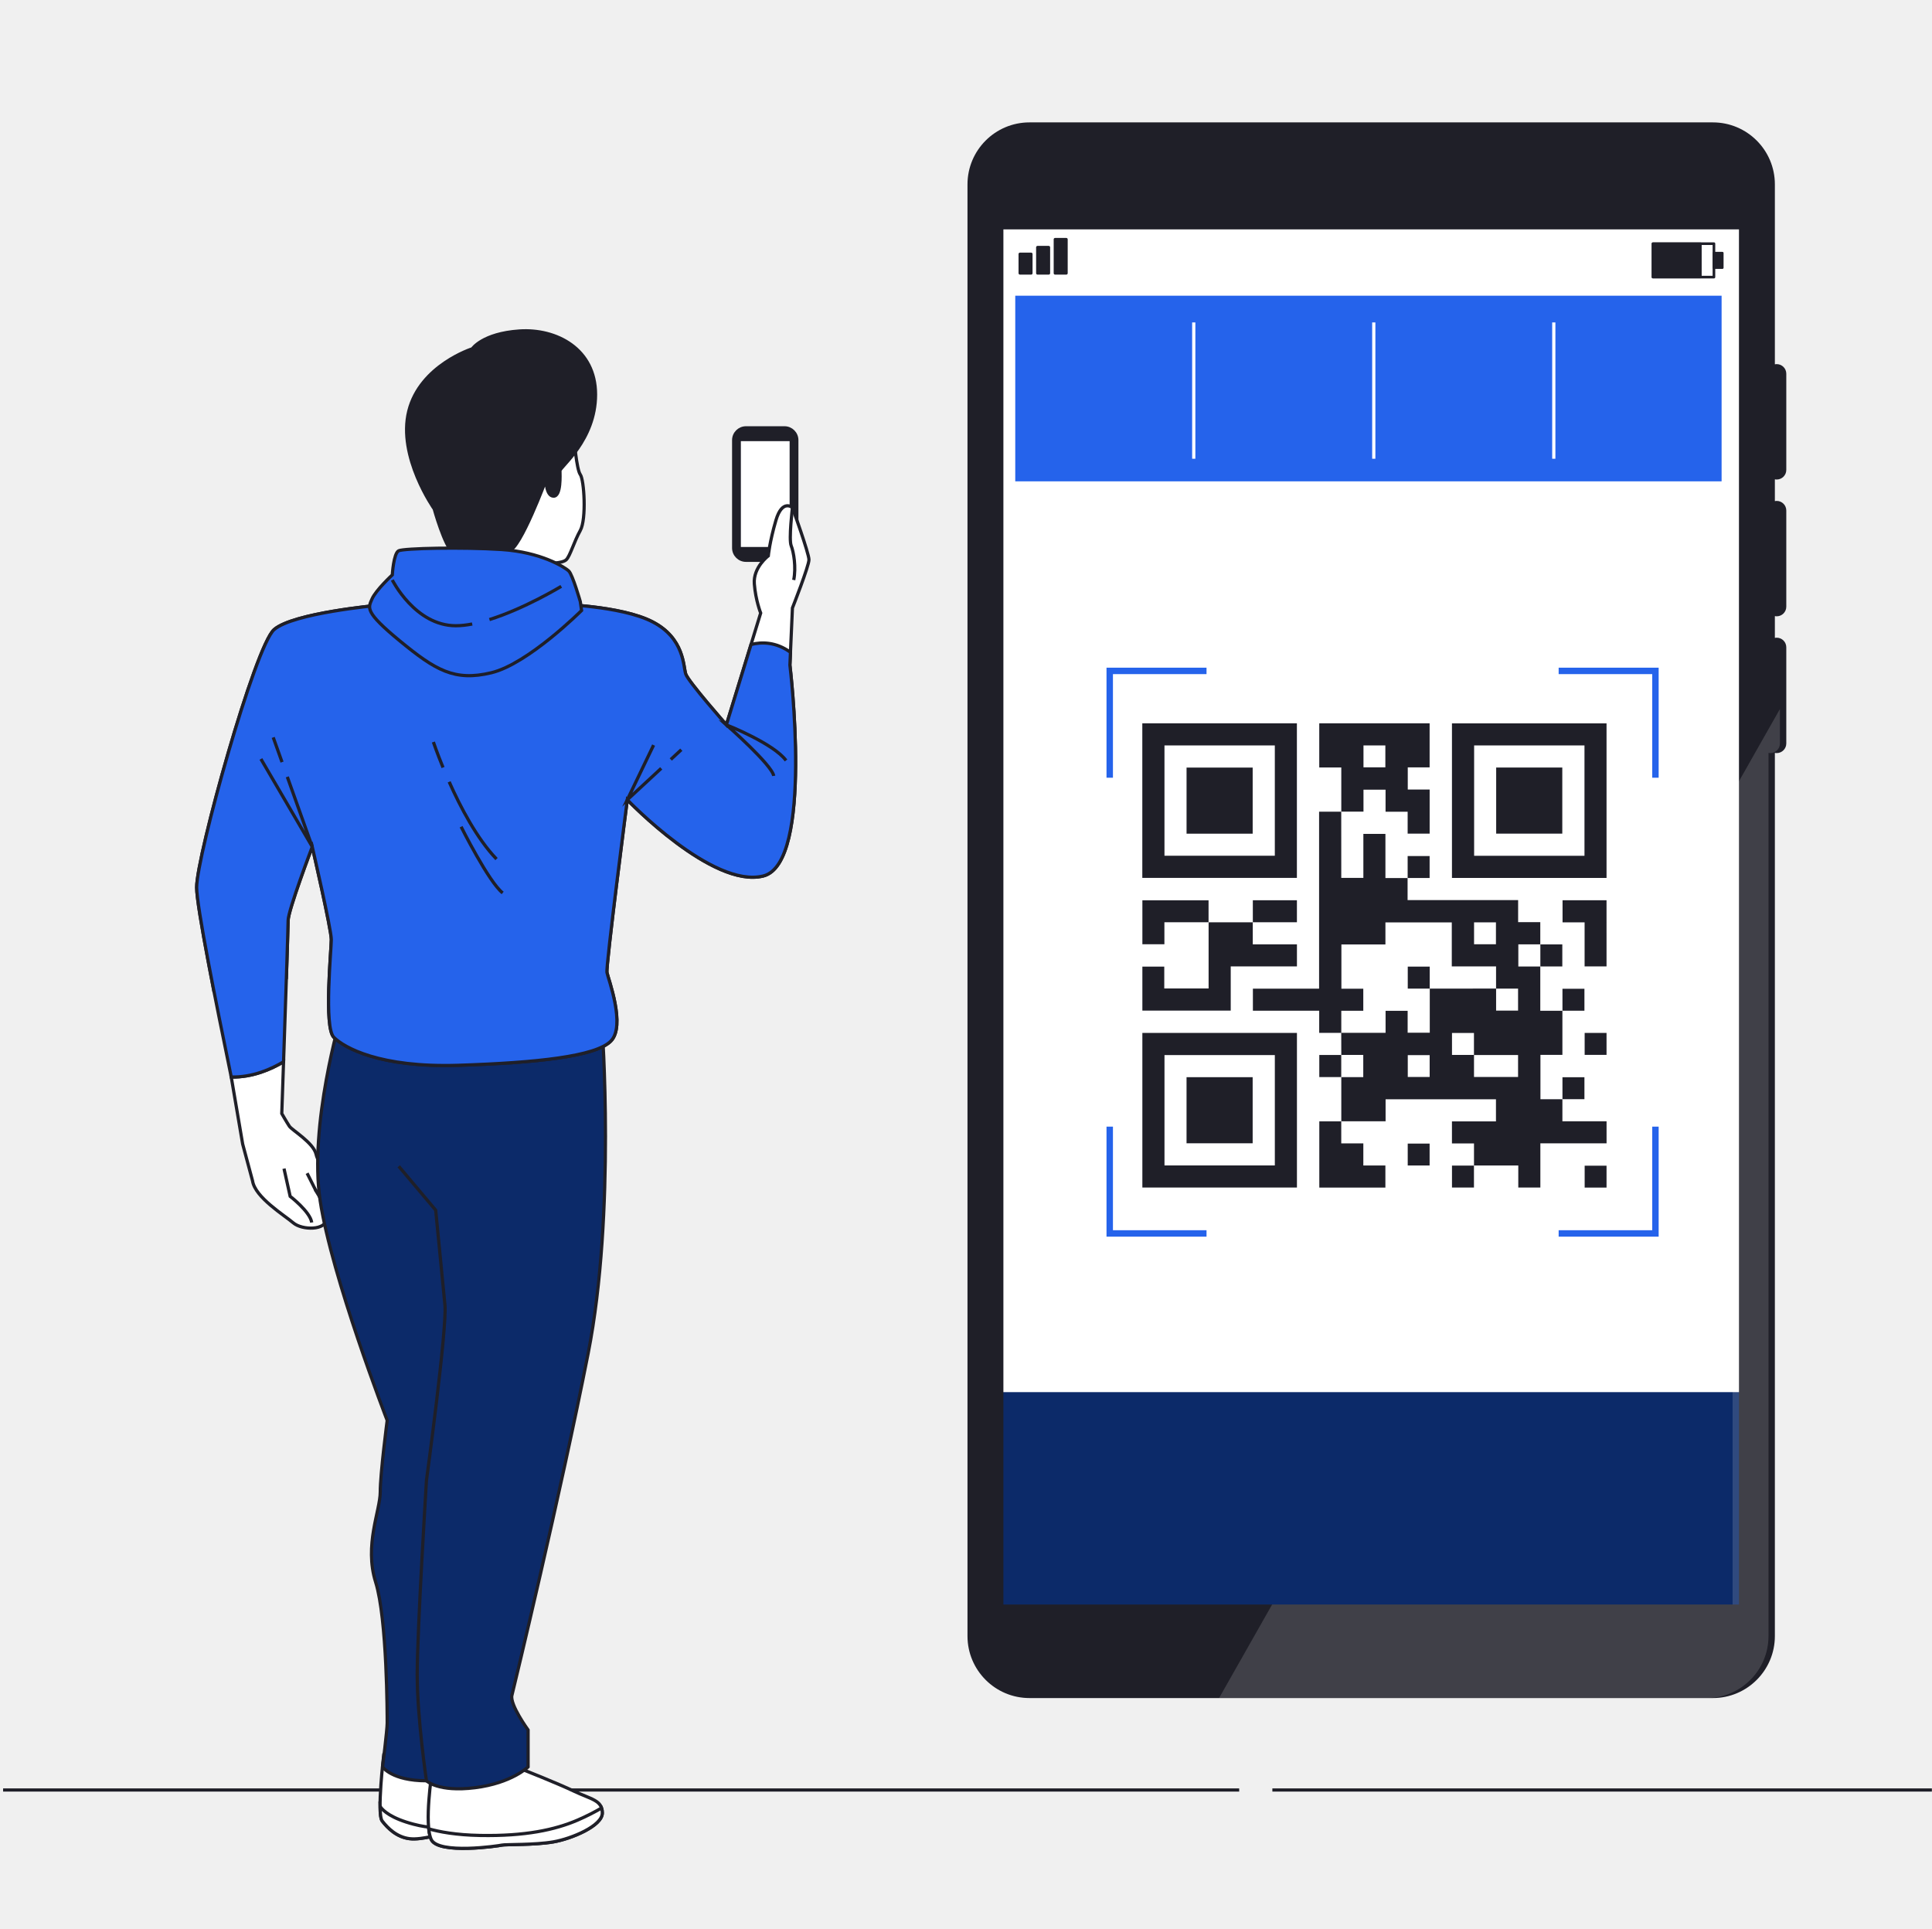
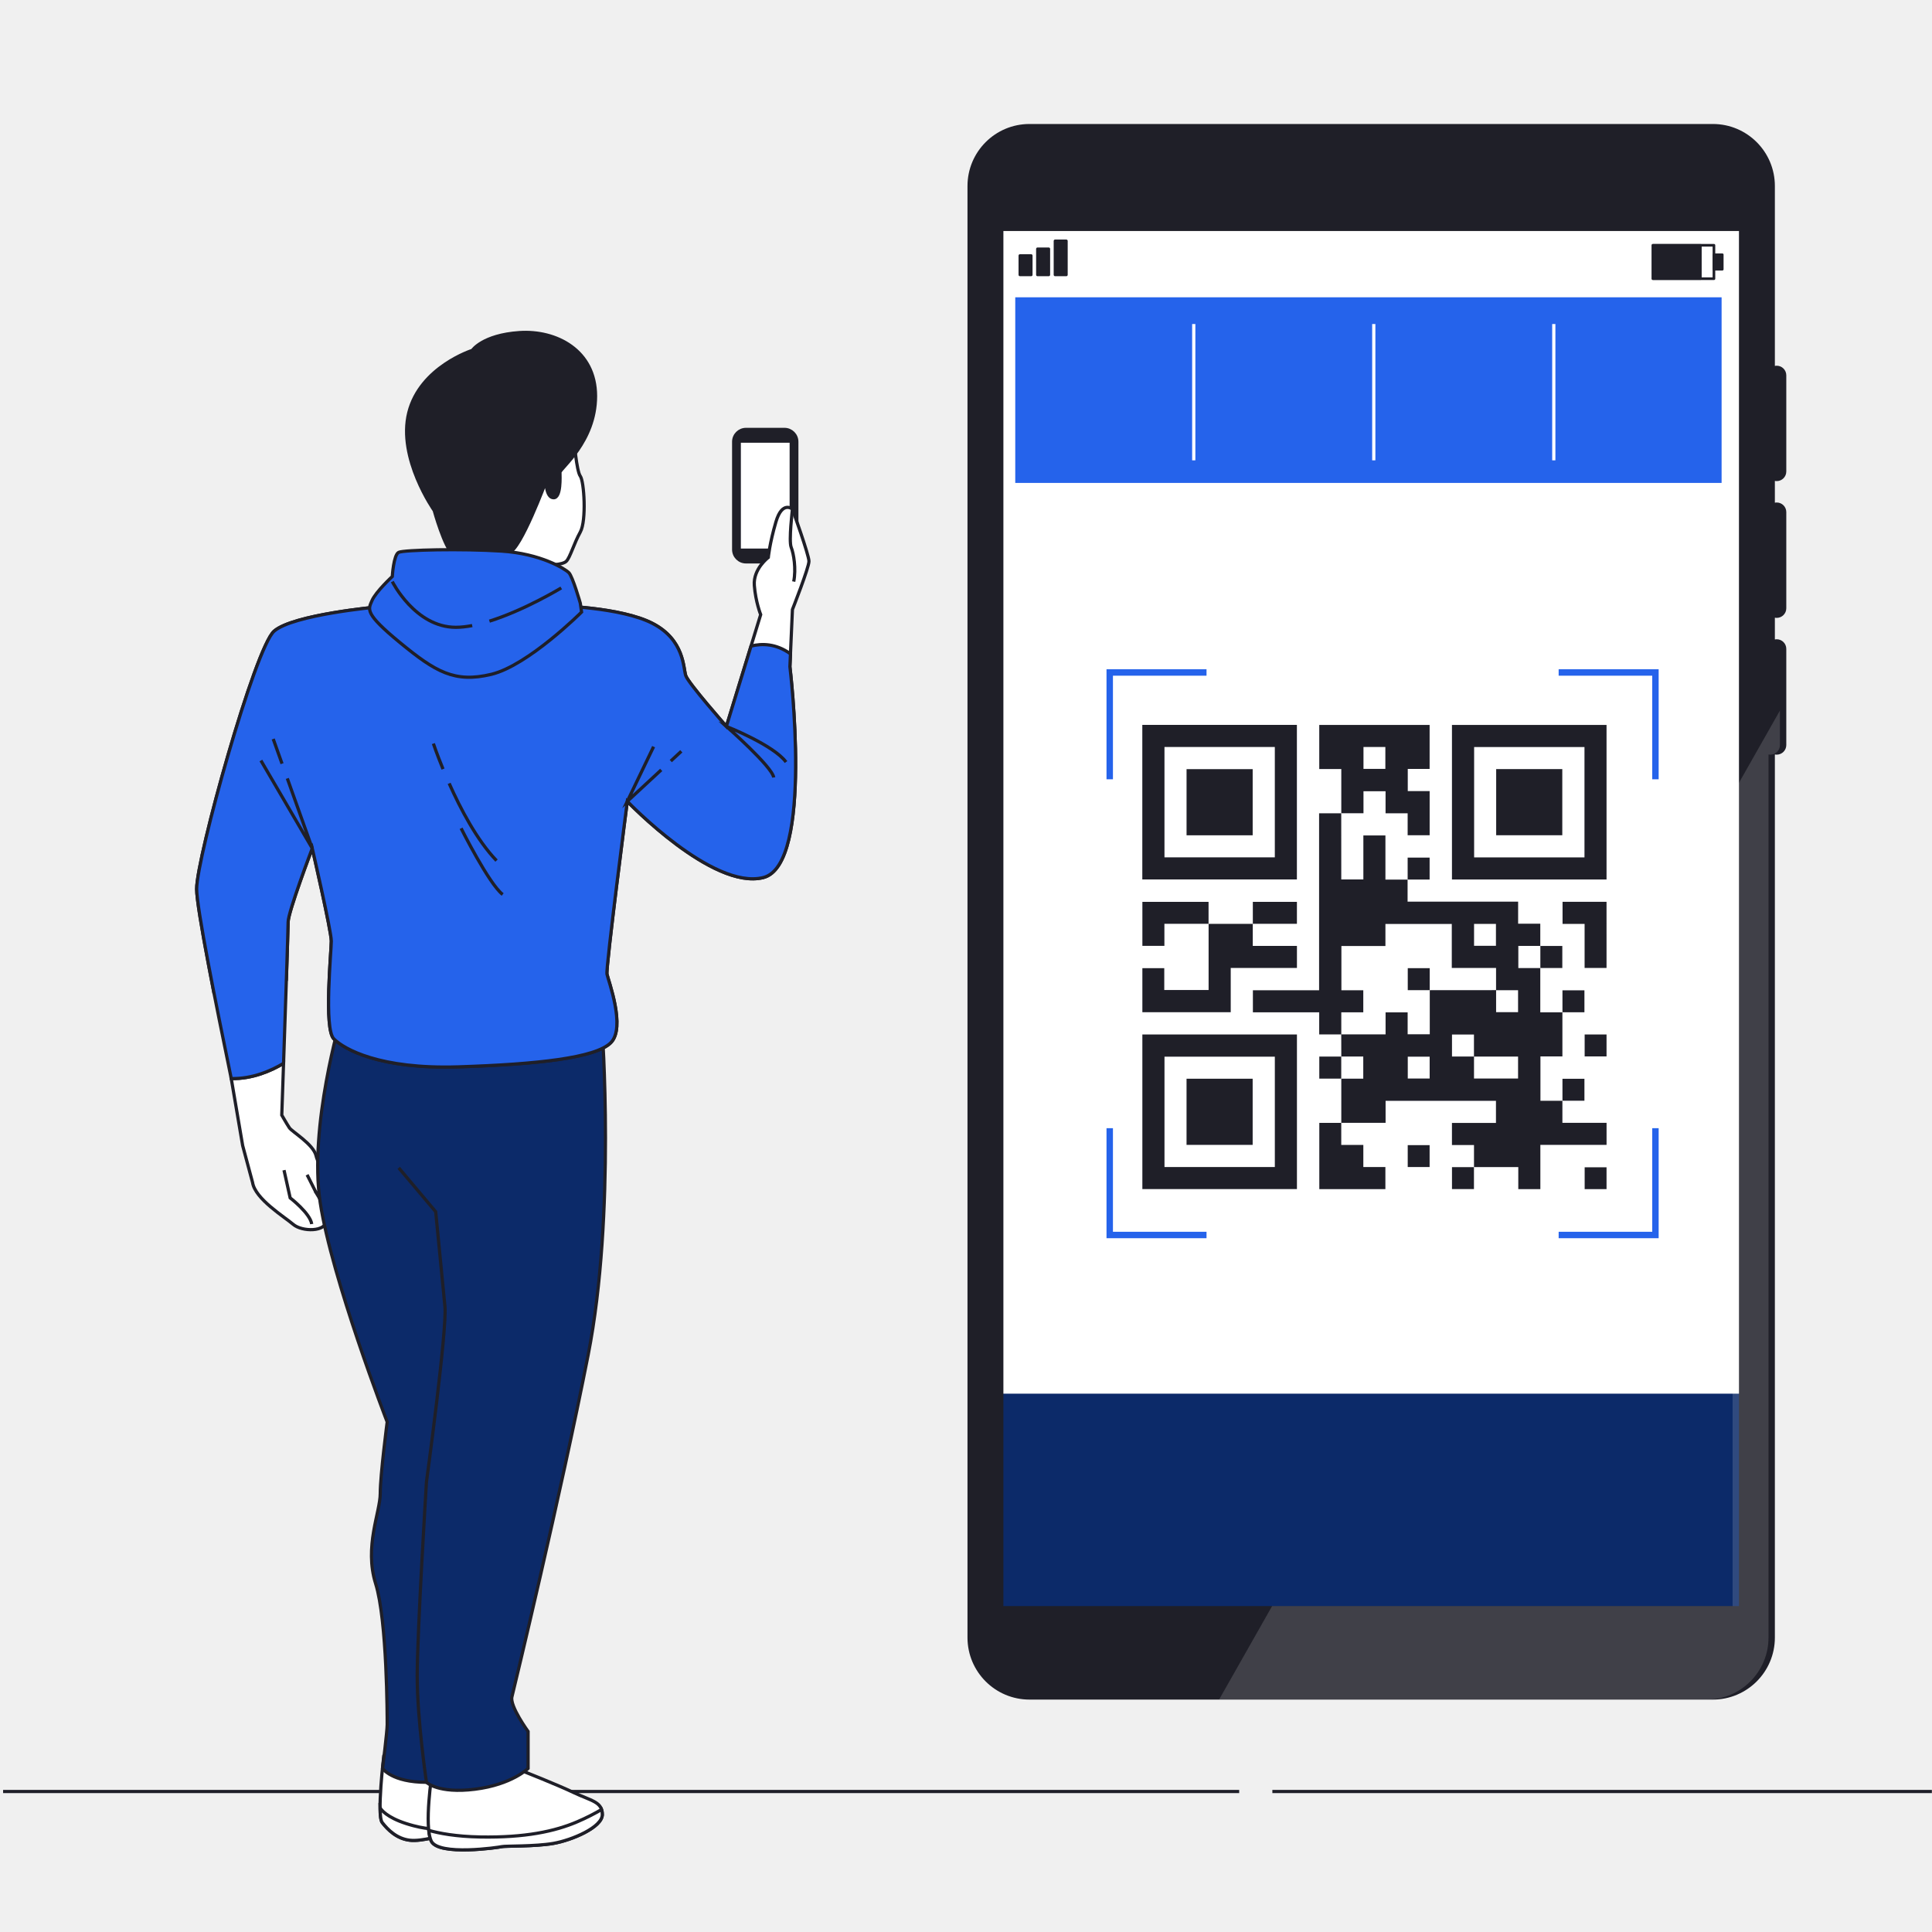
- <svg xmlns="http://www.w3.org/2000/svg" width="601" height="600" viewBox="0 0 601 600" fill="none">
+ <svg xmlns="http://www.w3.org/2000/svg" width="600" height="600" viewBox="0 0 601 600" fill="none">
  <g clip-path="url(#clip0_327_1533)">
    <path d="M395.802 556.8L600.963 556.8" stroke="#1F1F28" stroke-miterlimit="10" />
    <path d="M0.963 556.8L385.48 556.8" stroke="#1F1F28" stroke-miterlimit="10" />
    <path d="M545.411 60.887H303.219V509.555H545.411V60.887Z" fill="white" />
    <path d="M545.411 433.04H303.219V509.555H545.411V433.04Z" fill="#0C2A69" />
    <path d="M552.683 149.162C554.335 149.162 555.674 147.823 555.674 146.171V116.254C555.674 114.601 554.335 113.262 552.683 113.262C552.491 113.262 552.303 113.284 552.121 113.318V57.36C552.121 46.708 543.485 38.071 532.832 38.071H320.252C309.599 38.071 300.963 46.708 300.963 57.36V508.913C300.963 519.565 309.6 528.202 320.252 528.202H532.832C543.486 528.202 552.121 519.565 552.121 508.913V234.202C552.303 234.236 552.489 234.258 552.683 234.258C554.335 234.258 555.674 232.919 555.674 231.266V201.35C555.674 199.698 554.335 198.359 552.683 198.359C552.491 198.359 552.303 198.38 552.121 198.415V191.654C552.303 191.689 552.489 191.711 552.683 191.711C554.335 191.711 555.674 190.372 555.674 188.719V158.803C555.674 157.151 554.335 155.812 552.683 155.812C552.491 155.812 552.303 155.833 552.121 155.868V149.107C552.303 149.14 552.489 149.162 552.683 149.162ZM540.95 499.11H312.133V71.356H540.951V499.11H540.95Z" fill="#1F1F28" />
    <path d="M533.166 75.793H514.194V86.197H533.166V75.793Z" stroke="#1F1F28" stroke-width="0.821" stroke-miterlimit="10" stroke-linecap="round" stroke-linejoin="round" />
    <path d="M528.99 75.793H514.194V86.197H528.99V75.793Z" fill="#1F1F28" stroke="#1F1F28" stroke-width="0.725" stroke-miterlimit="10" stroke-linecap="round" stroke-linejoin="round" />
    <path d="M535.799 78.704H533.126V83.286H535.799V78.704Z" fill="#1F1F28" stroke="#1F1F28" stroke-width="0.725" stroke-miterlimit="10" stroke-linecap="round" stroke-linejoin="round" />
    <path d="M320.762 79.021H317.285V84.984H320.762V79.021Z" fill="#1F1F28" stroke="#1F1F28" stroke-width="0.883" stroke-miterlimit="10" stroke-linecap="round" stroke-linejoin="round" />
    <path d="M326.229 76.927H322.751V84.984H326.229V76.927Z" fill="#1F1F28" stroke="#1F1F28" stroke-width="0.883" stroke-miterlimit="10" stroke-linecap="round" stroke-linejoin="round" />
    <path d="M331.695 74.453H328.217V84.984H331.695V74.453Z" fill="#1F1F28" stroke="#1F1F28" stroke-width="0.883" stroke-miterlimit="10" stroke-linecap="round" stroke-linejoin="round" />
    <path d="M535.55 91.984H315.822V149.726H535.55V91.984Z" fill="#2563EB" />
    <path d="M371.349 100.296V142.696" stroke="white" stroke-miterlimit="10" />
    <path d="M427.349 100.296V142.696" stroke="white" stroke-miterlimit="10" />
    <path d="M483.349 100.296V142.696" stroke="white" stroke-miterlimit="10" />
    <path opacity="0.15" d="M550.139 234.202C550.321 234.236 550.508 234.258 550.7 234.258C552.353 234.258 553.692 232.919 553.692 231.266V220.547L538.969 246.51V499.11H395.725L379.229 528.202H530.85C541.502 528.202 550.139 519.565 550.139 508.913V234.202Z" fill="white" />
    <path d="M417.249 348.806C417.249 344.215 417.249 339.624 417.248 335.032L417.231 335.047C419.514 335.047 421.796 335.047 424.079 335.047C424.079 332.707 424.079 330.449 424.079 328.151C421.769 328.151 419.501 328.151 417.231 328.151L417.248 328.166C417.242 325.868 417.236 323.57 417.229 321.272C421.805 321.272 426.381 321.272 431.021 321.272C431.021 318.947 431.021 316.686 431.021 314.426C433.329 314.426 435.576 314.426 437.885 314.426C437.885 316.714 437.885 318.973 437.885 321.238C440.208 321.238 442.467 321.238 444.769 321.238C444.769 316.636 444.769 312.073 444.769 307.511L444.752 307.528C445.043 307.524 445.334 307.518 445.625 307.518C452.219 307.514 458.811 307.511 465.405 307.508C465.405 309.791 465.405 312.073 465.405 314.359C467.727 314.359 469.986 314.359 472.236 314.359C472.236 312.062 472.236 309.804 472.236 307.525C469.925 307.525 467.657 307.525 465.389 307.525C465.389 305.24 465.389 302.957 465.389 300.61C460.766 300.61 456.213 300.61 451.617 300.61C451.617 296.006 451.617 291.467 451.617 286.918C444.728 286.918 437.882 286.918 430.973 286.918C430.973 289.217 430.973 291.478 430.973 293.779C426.369 293.779 421.83 293.779 417.278 293.779C417.278 298.375 417.278 302.928 417.278 307.546C419.577 307.546 421.838 307.546 424.087 307.546C424.087 309.857 424.087 312.103 424.087 314.413C421.795 314.413 419.534 314.413 417.246 314.413C417.246 316.748 417.246 319.019 417.246 321.289C414.975 321.289 412.706 321.289 410.372 321.289C410.372 318.983 410.372 316.723 410.372 314.402C403.464 314.402 396.619 314.402 389.747 314.402C389.747 312.095 389.747 309.85 389.747 307.542C396.593 307.542 403.439 307.542 410.339 307.542C410.339 289.172 410.339 270.865 410.339 252.49C412.677 252.49 414.961 252.49 417.246 252.49L417.229 252.473C417.233 259.097 417.235 265.721 417.239 272.344C417.239 272.575 417.239 272.806 417.239 273.077C419.529 273.077 421.789 273.077 424.111 273.077C424.111 268.522 424.111 263.969 424.111 259.387C426.419 259.387 428.665 259.387 430.973 259.387C430.973 263.935 430.973 268.488 430.973 273.128C433.317 273.128 435.601 273.128 437.885 273.128L437.868 273.112C437.868 275.382 437.868 277.652 437.868 279.984C449.348 279.984 460.781 279.984 472.255 279.984C472.255 282.292 472.255 284.538 472.255 286.849C474.558 286.849 476.819 286.849 479.148 286.849C479.148 289.196 479.148 291.481 479.148 293.766L479.165 293.75C476.882 293.75 474.6 293.75 472.317 293.75C472.317 296.09 472.317 298.349 472.317 300.647C474.627 300.647 476.895 300.647 479.165 300.647L479.148 300.631C479.148 305.194 479.148 309.757 479.148 314.408C481.476 314.408 483.759 314.408 486.043 314.408L486.026 314.392C486.026 318.952 486.026 323.512 486.026 328.133C483.751 328.133 481.493 328.133 479.195 328.133C479.195 332.743 479.195 337.294 479.195 341.928C481.477 341.928 483.759 341.928 486.043 341.928L486.026 341.911C486.026 344.182 486.026 346.452 486.026 348.785C490.627 348.785 495.181 348.785 499.765 348.785C499.765 351.095 499.765 353.341 499.765 355.65C492.926 355.65 486.08 355.65 479.171 355.65C479.171 360.265 479.171 364.819 479.171 369.404C476.861 369.404 474.614 369.404 472.304 369.404C472.304 367.156 472.304 364.895 472.304 362.546C467.664 362.546 463.087 362.546 458.509 362.546L458.526 362.563C458.526 360.293 458.526 358.022 458.526 355.688C456.218 355.688 453.957 355.688 451.667 355.688C451.667 353.378 451.667 351.132 451.667 348.822C456.213 348.822 460.767 348.822 465.359 348.822C465.359 346.499 465.359 344.239 465.359 341.947C453.925 341.947 442.507 341.947 431.025 341.947C431.025 344.197 431.025 346.458 431.025 348.786C426.385 348.786 421.807 348.786 417.23 348.786L417.249 348.806ZM458.513 328.17C458.513 325.888 458.513 323.605 458.513 321.319C456.191 321.319 453.933 321.319 451.682 321.319C451.682 323.616 451.682 325.874 451.682 328.153C453.993 328.153 456.261 328.153 458.529 328.153C458.529 330.436 458.529 332.718 458.529 335.002C463.143 335.002 467.693 335.002 472.236 335.002C472.236 332.704 472.236 330.445 472.236 328.17C467.633 328.17 463.073 328.17 458.513 328.17ZM444.733 328.202C442.427 328.202 440.167 328.202 437.925 328.202C437.925 330.503 437.925 332.762 437.925 335.009C440.217 335.009 442.463 335.009 444.733 335.009C444.733 332.732 444.733 330.487 444.733 328.202ZM458.545 293.718C460.851 293.718 463.11 293.718 465.353 293.718C465.353 291.418 465.353 289.158 465.353 286.912C463.061 286.912 460.815 286.912 458.545 286.912C458.545 289.188 458.545 291.433 458.545 293.718Z" fill="#1F1F28" />
    <path d="M355.345 273.079C355.345 257.033 355.345 241.027 355.345 224.992C371.376 224.992 387.381 224.992 403.433 224.992C403.433 241.001 403.433 257.02 403.433 273.079C387.429 273.079 371.411 273.079 355.345 273.079ZM362.24 231.866C362.24 243.343 362.24 254.776 362.24 266.194C373.713 266.194 385.146 266.194 396.567 266.194C396.567 254.729 396.567 243.311 396.567 231.866C385.119 231.866 373.701 231.866 362.24 231.866Z" fill="#1F1F28" />
    <path d="M499.757 273.095C483.713 273.095 467.707 273.095 451.67 273.095C451.67 257.065 451.67 241.06 451.67 225.007C467.677 225.007 483.696 225.007 499.757 225.007C499.757 241.009 499.757 257.028 499.757 273.095ZM492.894 231.882C481.415 231.882 469.982 231.882 458.567 231.882C458.567 243.355 458.567 254.788 458.567 266.208C470.031 266.208 481.451 266.208 492.894 266.208C492.894 254.759 492.894 243.341 492.894 231.882Z" fill="#1F1F28" />
    <path d="M355.361 321.306C371.407 321.306 387.413 321.306 403.448 321.306C403.448 337.337 403.448 353.342 403.448 369.394C387.44 369.394 371.421 369.394 355.361 369.394C355.361 353.39 355.361 337.372 355.361 321.306ZM396.572 328.201C385.095 328.201 373.663 328.201 362.245 328.201C362.245 339.674 362.245 351.106 362.245 362.53C373.709 362.53 385.128 362.53 396.572 362.53C396.572 351.08 396.572 339.662 396.572 328.201Z" fill="#1F1F28" />
    <path d="M417.246 252.491C417.246 247.927 417.246 243.362 417.246 238.734C414.943 238.734 412.682 238.734 410.39 238.734C410.39 234.13 410.39 229.59 410.39 225.005C421.817 225.005 433.25 225.005 444.721 225.005C444.721 229.552 444.721 234.106 444.721 238.703C442.46 238.703 440.214 238.703 437.923 238.703C437.923 241.007 437.923 243.266 437.923 245.592C440.18 245.592 442.441 245.592 444.731 245.592C444.731 250.196 444.731 254.736 444.731 259.319C442.47 259.319 440.21 259.319 437.885 259.319C437.885 257.058 437.885 254.796 437.885 252.493C435.573 252.493 433.327 252.493 431.016 252.493C431.016 250.189 431.016 247.928 431.016 245.635C428.706 245.635 426.458 245.635 424.147 245.635C424.147 247.883 424.147 250.144 424.147 252.475C421.799 252.475 419.514 252.475 417.229 252.475L417.246 252.491ZM424.146 238.68C426.45 238.68 428.708 238.68 430.953 238.68C430.953 236.38 430.953 234.121 430.953 231.872C428.663 231.872 426.417 231.872 424.146 231.872C424.146 234.146 424.146 236.392 424.146 238.68Z" fill="#1F1F28" />
    <path d="M389.709 286.874C389.709 289.145 389.709 291.415 389.709 293.749C394.31 293.749 398.864 293.749 403.448 293.749C403.448 296.059 403.448 298.306 403.448 300.616C396.608 300.616 389.762 300.616 382.851 300.616C382.851 305.232 382.851 309.786 382.851 314.37C373.662 314.37 364.537 314.37 355.364 314.37C355.364 309.827 355.364 305.273 355.364 300.68C357.613 300.68 359.873 300.68 362.177 300.68C362.177 302.936 362.177 305.183 362.177 307.475C366.773 307.475 371.327 307.475 375.968 307.475C375.968 300.614 375.968 293.744 375.968 286.874L375.951 286.891C380.543 286.891 385.134 286.891 389.725 286.891L389.709 286.874Z" fill="#1F1F28" />
    <path d="M417.233 348.79C417.233 351.06 417.233 353.332 417.233 355.666C419.535 355.666 421.796 355.666 424.1 355.666C424.1 357.976 424.1 360.223 424.1 362.533C426.403 362.533 428.664 362.533 430.962 362.533C430.962 364.858 430.962 367.117 430.962 369.409C424.115 369.409 417.282 369.409 410.405 369.409C410.405 362.57 410.405 355.723 410.405 348.806C412.68 348.806 414.965 348.806 417.249 348.806L417.233 348.79Z" fill="#1F1F28" />
    <path d="M375.969 286.873C371.407 286.873 366.843 286.873 362.217 286.873C362.217 289.172 362.217 291.433 362.217 293.726C359.909 293.726 357.662 293.726 355.368 293.726C355.368 289.19 355.368 284.638 355.368 280.043C362.193 280.043 369.038 280.043 375.954 280.043C375.954 282.322 375.954 284.605 375.954 286.89L375.969 286.873Z" fill="#1F1F28" />
    <path d="M499.757 300.612C497.468 300.612 495.222 300.612 492.932 300.612C492.932 296.045 492.932 291.505 492.932 286.901C490.629 286.901 488.369 286.901 486.073 286.901C486.073 284.576 486.073 282.317 486.073 280.027C490.634 280.027 495.174 280.027 499.755 280.027C499.757 286.876 499.757 293.723 499.757 300.612Z" fill="#1F1F28" />
    <path d="M389.726 286.89C389.726 284.621 389.726 282.352 389.726 280.04C394.301 280.04 398.851 280.04 403.441 280.04C403.441 282.294 403.441 284.552 403.441 286.873C398.859 286.873 394.285 286.873 389.711 286.873L389.726 286.89Z" fill="#1F1F28" />
    <path d="M486.045 314.41C486.045 312.142 486.045 309.872 486.045 307.562C488.324 307.562 490.583 307.562 492.879 307.562C492.879 309.814 492.879 312.072 492.879 314.394C490.593 314.394 488.311 314.394 486.029 314.394L486.045 314.41Z" fill="#1F1F28" />
    <path d="M492.95 321.306C495.225 321.306 497.471 321.306 499.758 321.306C499.758 323.569 499.758 325.828 499.758 328.123C497.499 328.123 495.241 328.123 492.95 328.123C492.95 325.865 492.95 323.62 492.95 321.306Z" fill="#1F1F28" />
    <path d="M437.886 273.131C437.886 270.863 437.886 268.594 437.886 266.284C440.166 266.284 442.423 266.284 444.72 266.284C444.72 268.535 444.72 270.793 444.72 273.115C442.434 273.115 440.151 273.115 437.869 273.115L437.886 273.131Z" fill="#1F1F28" />
    <path d="M417.248 335.032C414.979 335.032 412.71 335.032 410.4 335.032C410.4 332.75 410.4 330.491 410.4 328.168C412.682 328.168 414.965 328.168 417.248 328.168L417.231 328.152C417.231 330.451 417.231 332.749 417.231 335.048L417.248 335.032Z" fill="#1F1F28" />
    <path d="M486.045 341.93C486.045 339.662 486.045 337.393 486.045 335.082C488.324 335.082 490.583 335.082 492.879 335.082C492.879 337.333 492.879 339.592 492.879 341.914C490.593 341.914 488.311 341.914 486.029 341.914L486.045 341.93Z" fill="#1F1F28" />
    <path d="M479.15 293.768C481.419 293.768 483.689 293.768 485.999 293.768C485.999 296.051 485.999 298.309 485.999 300.632C483.716 300.632 481.434 300.632 479.15 300.632L479.167 300.648C479.167 298.349 479.167 296.051 479.167 293.752L479.15 293.768Z" fill="#1F1F28" />
    <path d="M444.719 362.534C442.43 362.534 440.185 362.534 437.91 362.534C437.91 360.263 437.91 358.018 437.91 355.727C440.159 355.727 442.418 355.727 444.719 355.727C444.719 357.971 444.719 360.229 444.719 362.534Z" fill="#1F1F28" />
    <path d="M458.513 362.55C458.513 364.818 458.513 367.087 458.513 369.398C456.234 369.398 453.975 369.398 451.679 369.398C451.679 367.147 451.679 364.889 451.679 362.567C453.965 362.567 456.247 362.567 458.529 362.567L458.513 362.55Z" fill="#1F1F28" />
    <path d="M499.758 369.415C497.473 369.415 495.228 369.415 492.951 369.415C492.951 367.145 492.951 364.9 492.951 362.608C495.198 362.608 497.457 362.608 499.758 362.608C499.758 364.848 499.758 367.108 499.758 369.415Z" fill="#1F1F28" />
    <path d="M444.769 307.513C442.501 307.513 440.232 307.513 437.922 307.513C437.922 305.233 437.922 302.976 437.922 300.679C440.173 300.679 442.431 300.679 444.753 300.679C444.753 302.965 444.753 305.248 444.753 307.53L444.769 307.513Z" fill="#1F1F28" />
    <path d="M389.679 259.334C382.805 259.334 375.972 259.334 369.11 259.334C369.11 252.476 369.11 245.644 369.11 238.766C375.948 238.766 382.793 238.766 389.679 238.766C389.679 245.598 389.679 252.444 389.679 259.334Z" fill="#1F1F28" />
    <path d="M465.425 259.319C465.425 252.445 465.425 245.614 465.425 238.751C472.283 238.751 479.114 238.751 485.993 238.751C485.993 245.586 485.993 252.432 485.993 259.319C479.162 259.319 472.317 259.319 465.425 259.319Z" fill="#1F1F28" />
    <path d="M369.105 355.639C369.105 348.766 369.105 341.934 369.105 335.071C375.963 335.071 382.795 335.071 389.673 335.071C389.673 341.908 389.673 348.752 389.673 355.639C382.843 355.639 375.997 355.639 369.105 355.639Z" fill="#1F1F28" />
    <path d="M375.321 208.692H345.211V241.918" stroke="#2563EB" stroke-width="2" stroke-miterlimit="10" />
    <path d="M484.86 208.692H514.97V241.918" stroke="#2563EB" stroke-width="2" stroke-miterlimit="10" />
    <path d="M375.321 383.677H345.211V350.453" stroke="#2563EB" stroke-width="2" stroke-miterlimit="10" />
    <path d="M484.86 383.677H514.97V350.453" stroke="#2563EB" stroke-width="2" stroke-miterlimit="10" />
    <path d="M244.037 174.283H232.062C229.945 174.283 228.229 172.567 228.229 170.45V136.917C228.229 134.8 229.945 133.084 232.062 133.084H244.037C246.154 133.084 247.87 134.8 247.87 136.917V170.45C247.87 172.567 246.154 174.283 244.037 174.283Z" fill="#1F1F28" stroke="#1F1F28" stroke-miterlimit="10" />
    <path d="M246.134 136.725H229.965V170.642H246.134V136.725Z" fill="white" stroke="#1F1F28" stroke-miterlimit="10" />
    <path d="M71.936 335.016C78.573 335.16 84.409 332.555 88.207 330.277C87.894 339.444 87.653 346.387 87.653 346.387C87.653 346.387 89.233 349.154 90.024 350.339C90.814 351.525 97.531 355.477 98.322 359.033C99.112 362.59 102.669 364.566 102.274 369.702C101.879 374.84 97.531 369.307 98.322 370.492C99.112 371.678 101.484 375.63 101.484 379.186C101.484 382.741 93.976 382.743 91.209 380.371C88.443 378 79.354 372.469 78.564 367.331L75.486 355.867L71.936 335.016Z" fill="white" stroke="#1F1F28" stroke-miterlimit="10" />
    <path d="M88.347 363.508L90.262 372.131C90.262 372.131 96.49 376.921 96.969 380.275" fill="white" />
    <path d="M88.347 363.508L90.262 372.131C90.262 372.131 96.49 376.921 96.969 380.275" stroke="#1F1F28" stroke-miterlimit="10" />
    <path d="M98.322 370.492L95.532 364.945" stroke="#1F1F28" stroke-miterlimit="10" />
    <path d="M119.396 545.701C119.396 545.701 117.147 564.193 118.896 566.442C120.645 568.691 123.394 571.441 127.393 571.939C131.391 572.44 138.138 570.19 138.138 570.19C138.138 570.19 144.886 572.189 152.132 571.439C159.378 570.689 164.126 567.941 164.626 564.442C165.126 560.944 158.879 559.443 155.381 555.695C151.883 551.947 146.311 545.306 146.311 545.306L144.886 540.451C144.886 540.451 136.389 544.7 130.892 544.95C125.395 545.2 121.647 544.2 121.647 544.2L119.396 545.701Z" fill="white" stroke="#1F1F28" stroke-miterlimit="10" />
    <path d="M164.626 564.443C164.688 564.008 164.646 563.602 164.517 563.22C162.856 563.903 160.74 564.736 158.13 565.694C150.634 568.443 146.885 566.194 143.137 566.194C139.388 566.194 139.138 570.192 128.643 567.443C121.786 565.646 119.206 563.324 118.235 561.925C118.255 564.131 118.438 565.852 118.898 566.444C120.647 568.693 123.396 571.442 127.394 571.941C131.392 572.441 138.14 570.192 138.14 570.192C138.14 570.192 144.887 572.191 152.133 571.441C159.379 570.69 164.126 567.941 164.626 564.443Z" fill="white" stroke="#1F1F28" stroke-miterlimit="10" />
    <path d="M106.071 316.082C106.071 316.082 96.011 349.855 99.604 373.568C103.197 397.281 120.443 441.833 120.443 441.833C120.443 441.833 118.287 458.36 118.287 464.109C118.287 469.857 113.257 480.636 116.85 492.133C120.443 503.63 120.443 533.81 120.443 535.966C120.443 538.122 119.005 549.619 119.005 549.619C119.005 549.619 121.88 553.93 132.658 553.93C143.437 553.93 146.311 545.308 146.311 545.308C146.311 545.308 157.09 481.354 157.09 471.294C157.09 461.234 168.587 423.868 172.899 408.778C177.21 393.688 182.466 384.081 185.34 379.051C188.214 374.021 186.551 313.208 186.551 313.208L104.634 306.022L106.071 316.082Z" fill="#0C2A69" stroke="#1F1F28" stroke-miterlimit="10" />
    <path d="M162.627 550.45C162.627 550.45 173.373 554.698 178.62 557.197C183.867 559.696 187.366 559.946 187.366 563.945C187.366 567.943 177.871 571.941 172.124 572.94C166.377 573.939 157.13 573.69 156.131 573.939C155.131 574.189 136.391 576.938 134.141 572.19C131.892 567.441 134.391 551.199 134.391 551.199C134.391 551.199 147.385 553.948 162.627 550.45Z" fill="white" stroke="#1F1F28" stroke-miterlimit="10" />
    <path d="M156.13 573.939C157.129 573.688 166.375 573.939 172.122 572.94C177.87 571.941 187.365 567.941 187.365 563.943C187.365 563.351 187.28 562.849 187.132 562.403C185.162 563.552 182.596 564.916 179.619 566.192C172.621 569.19 163.376 571.191 149.382 570.941C141.793 570.806 136.573 569.788 133.37 568.886C133.513 570.229 133.756 571.379 134.14 572.19C136.389 576.938 155.131 574.189 156.13 573.939Z" fill="white" stroke="#1F1F28" stroke-miterlimit="10" />
    <path d="M187.27 318.956C187.27 318.956 191.581 377.161 182.959 420.994C174.336 464.827 159.964 524.469 159.246 527.343C158.527 530.217 164.276 538.122 164.276 538.122V549.619C164.276 549.619 159.246 554.649 147.748 556.086C136.251 557.523 132.658 553.93 132.658 553.93C132.658 553.93 129.784 534.529 129.784 520.876C129.784 507.223 132.658 460.516 132.658 460.516C132.658 460.516 139.125 413.09 138.407 405.904C137.688 398.718 135.533 376.442 135.533 376.442L124.035 362.789" fill="#0C2A69" />
    <path d="M187.27 318.956C187.27 318.956 191.581 377.161 182.959 420.994C174.336 464.827 159.964 524.469 159.246 527.343C158.527 530.217 164.276 538.122 164.276 538.122V549.619C164.276 549.619 159.246 554.649 147.748 556.086C136.251 557.523 132.658 553.93 132.658 553.93C132.658 553.93 129.784 534.529 129.784 520.876C129.784 507.223 132.658 460.516 132.658 460.516C132.658 460.516 139.125 413.09 138.407 405.904C137.688 398.718 135.533 376.442 135.533 376.442L124.035 362.789" stroke="#1F1F28" stroke-miterlimit="10" />
    <path d="M66.489 308.011L89.093 304.04C88.992 307.104 89.629 287.763 89.629 286.321C89.629 283.16 97.136 263.402 97.136 263.402C97.136 263.402 103.063 289.088 103.063 292.25C103.063 295.411 100.692 319.517 103.853 322.677C107.015 325.839 118.08 332.161 142.58 331.37C167.081 330.58 185.258 328.604 190.001 323.863C194.743 319.122 189.21 304.5 188.815 302.524C188.42 300.548 195.138 248.78 195.138 248.78C195.138 248.78 221.615 276.442 237.421 272.49C253.228 268.538 245.719 206.893 245.719 206.893L246.509 189.11C246.509 189.11 251.647 176.069 251.647 174.093C251.647 172.117 246.509 157.89 246.509 157.89C246.509 157.89 243.348 155.124 241.372 161.843C239.396 168.56 239 172.907 239 172.907C239 172.907 234.258 176.464 234.653 181.601C235.048 186.738 236.629 190.689 236.629 190.689L225.96 225.464C225.96 225.464 214.105 212.028 213.314 209.657C212.524 207.285 212.919 198.592 203.04 193.454C193.161 188.318 173.008 187.923 173.008 187.923L117.289 188.318C117.289 188.318 91.208 190.689 85.281 195.825C79.353 200.963 61.176 266.165 61.176 276.044C61.176 279.131 62.795 288.696 65.047 300.546L66.489 308.011Z" fill="white" stroke="#1F1F28" stroke-miterlimit="10" />
    <path d="M246.511 157.89C246.511 157.89 245.325 167.769 246.116 169.745C246.906 171.722 247.697 176.463 246.906 180.415" stroke="#1F1F28" stroke-miterlimit="10" />
    <path d="M237.422 272.49C253.23 268.538 245.72 206.893 245.72 206.893L245.897 202.902C241.402 199.663 236.997 199.632 233.628 200.479L225.961 225.467C225.961 225.467 214.106 212.031 213.316 209.659C212.525 207.288 212.92 198.595 203.041 193.457C193.162 188.321 173.009 187.925 173.009 187.925L117.291 188.321C117.291 188.321 91.21 190.692 85.283 195.828C79.354 200.966 61.177 266.168 61.177 276.047C61.177 281.908 67.019 311.138 71.936 335.018C78.573 335.162 84.409 332.556 88.207 330.278C88.792 313.195 89.629 288.379 89.629 286.323C89.629 283.161 97.136 263.403 97.136 263.403C97.136 263.403 103.063 289.089 103.063 292.251C103.063 295.413 100.692 319.518 103.854 322.678C107.015 325.84 118.08 332.162 142.58 331.372C167.081 330.581 185.258 328.605 190.001 323.864C194.743 319.123 189.21 304.501 188.815 302.525C188.42 300.549 195.139 248.782 195.139 248.782C195.139 248.782 221.615 276.442 237.422 272.49Z" fill="#2563EB" stroke="#1F1F28" stroke-miterlimit="10" />
    <path d="M89.373 241.645L97.138 263.402L81.161 236.08" stroke="#1F1F28" stroke-miterlimit="10" />
    <path d="M84.992 229.374L87.737 237.066" stroke="#1F1F28" stroke-miterlimit="10" />
    <path d="M139.723 243.194C143.22 251.044 148.368 260.878 154.456 267.219" stroke="#1F1F28" stroke-miterlimit="10" />
    <path d="M134.814 230.811C134.814 230.811 135.893 234.049 137.821 238.746" stroke="#1F1F28" stroke-miterlimit="10" />
    <path d="M143.437 257.159C143.437 257.159 152.06 274.405 156.371 277.757" stroke="#1F1F28" stroke-miterlimit="10" />
    <path d="M208.661 236.247L211.942 233.206" stroke="#1F1F28" stroke-miterlimit="10" />
    <path d="M203.319 231.769L195.138 248.78L205.689 239.002" stroke="#1F1F28" stroke-miterlimit="10" />
    <path d="M240.685 241.35C240.206 237.997 225.963 225.465 225.963 225.465C225.963 225.465 240.685 231.29 244.516 236.56" stroke="#1F1F28" stroke-miterlimit="10" />
    <path d="M178.542 136.156C178.542 136.156 179.333 146.035 180.518 147.616C181.704 149.197 182.494 161.447 180.518 165.003C178.542 168.558 177.357 172.906 176.171 174.091C174.985 175.277 170.638 175.277 169.058 175.277C167.478 175.277 149.696 174.487 149.696 174.487L150.091 149.591C150.091 149.591 154.437 131.02 178.542 136.156Z" fill="white" stroke="#1F1F28" stroke-miterlimit="10" />
    <path d="M146.928 108.496C146.928 108.496 130.725 113.633 127.17 127.858C123.613 142.085 135.073 158.286 135.073 158.286C135.073 158.286 138.234 169.745 140.999 172.117C143.766 174.488 154.831 172.117 158.388 171.326C161.945 170.536 169.847 149.197 169.847 149.197C169.847 149.197 169.847 154.335 172.219 154.335C174.59 154.335 174.195 147.618 174.195 146.432C174.195 145.246 185.259 136.948 185.259 122.722C185.259 108.496 173.009 102.173 161.549 102.964C150.089 103.753 146.928 108.496 146.928 108.496Z" fill="#1F1F28" stroke="#1F1F28" stroke-miterlimit="10" />
    <path d="M180.517 187.134C180.517 187.134 178.146 178.835 176.96 177.65C175.774 176.464 168.267 171.723 156.016 170.933C143.766 170.142 125.589 170.537 124.008 171.328C122.427 172.118 122.032 178.835 122.032 178.835C122.032 178.835 116.894 183.578 115.71 186.343C114.524 189.11 113.339 190.295 124.403 199.384C135.468 208.472 141.396 212.029 152.856 209.263C164.316 206.496 180.913 189.9 180.913 189.9L180.517 187.134Z" fill="#2563EB" stroke="#1F1F28" stroke-miterlimit="10" />
    <path d="M152.251 192.727C163.254 189.282 174.59 182.391 174.59 182.391" stroke="#1F1F28" stroke-miterlimit="10" />
    <path d="M122.032 180.415C122.032 180.415 129.144 194.641 141.79 194.641C143.389 194.641 145.11 194.446 146.895 194.102" stroke="#1F1F28" stroke-miterlimit="10" />
  </g>
  <defs>
    <clipPath id="clip0_327_1533">
      <rect width="600" height="600" fill="white" transform="translate(0.96344)" />
    </clipPath>
  </defs>
</svg>
